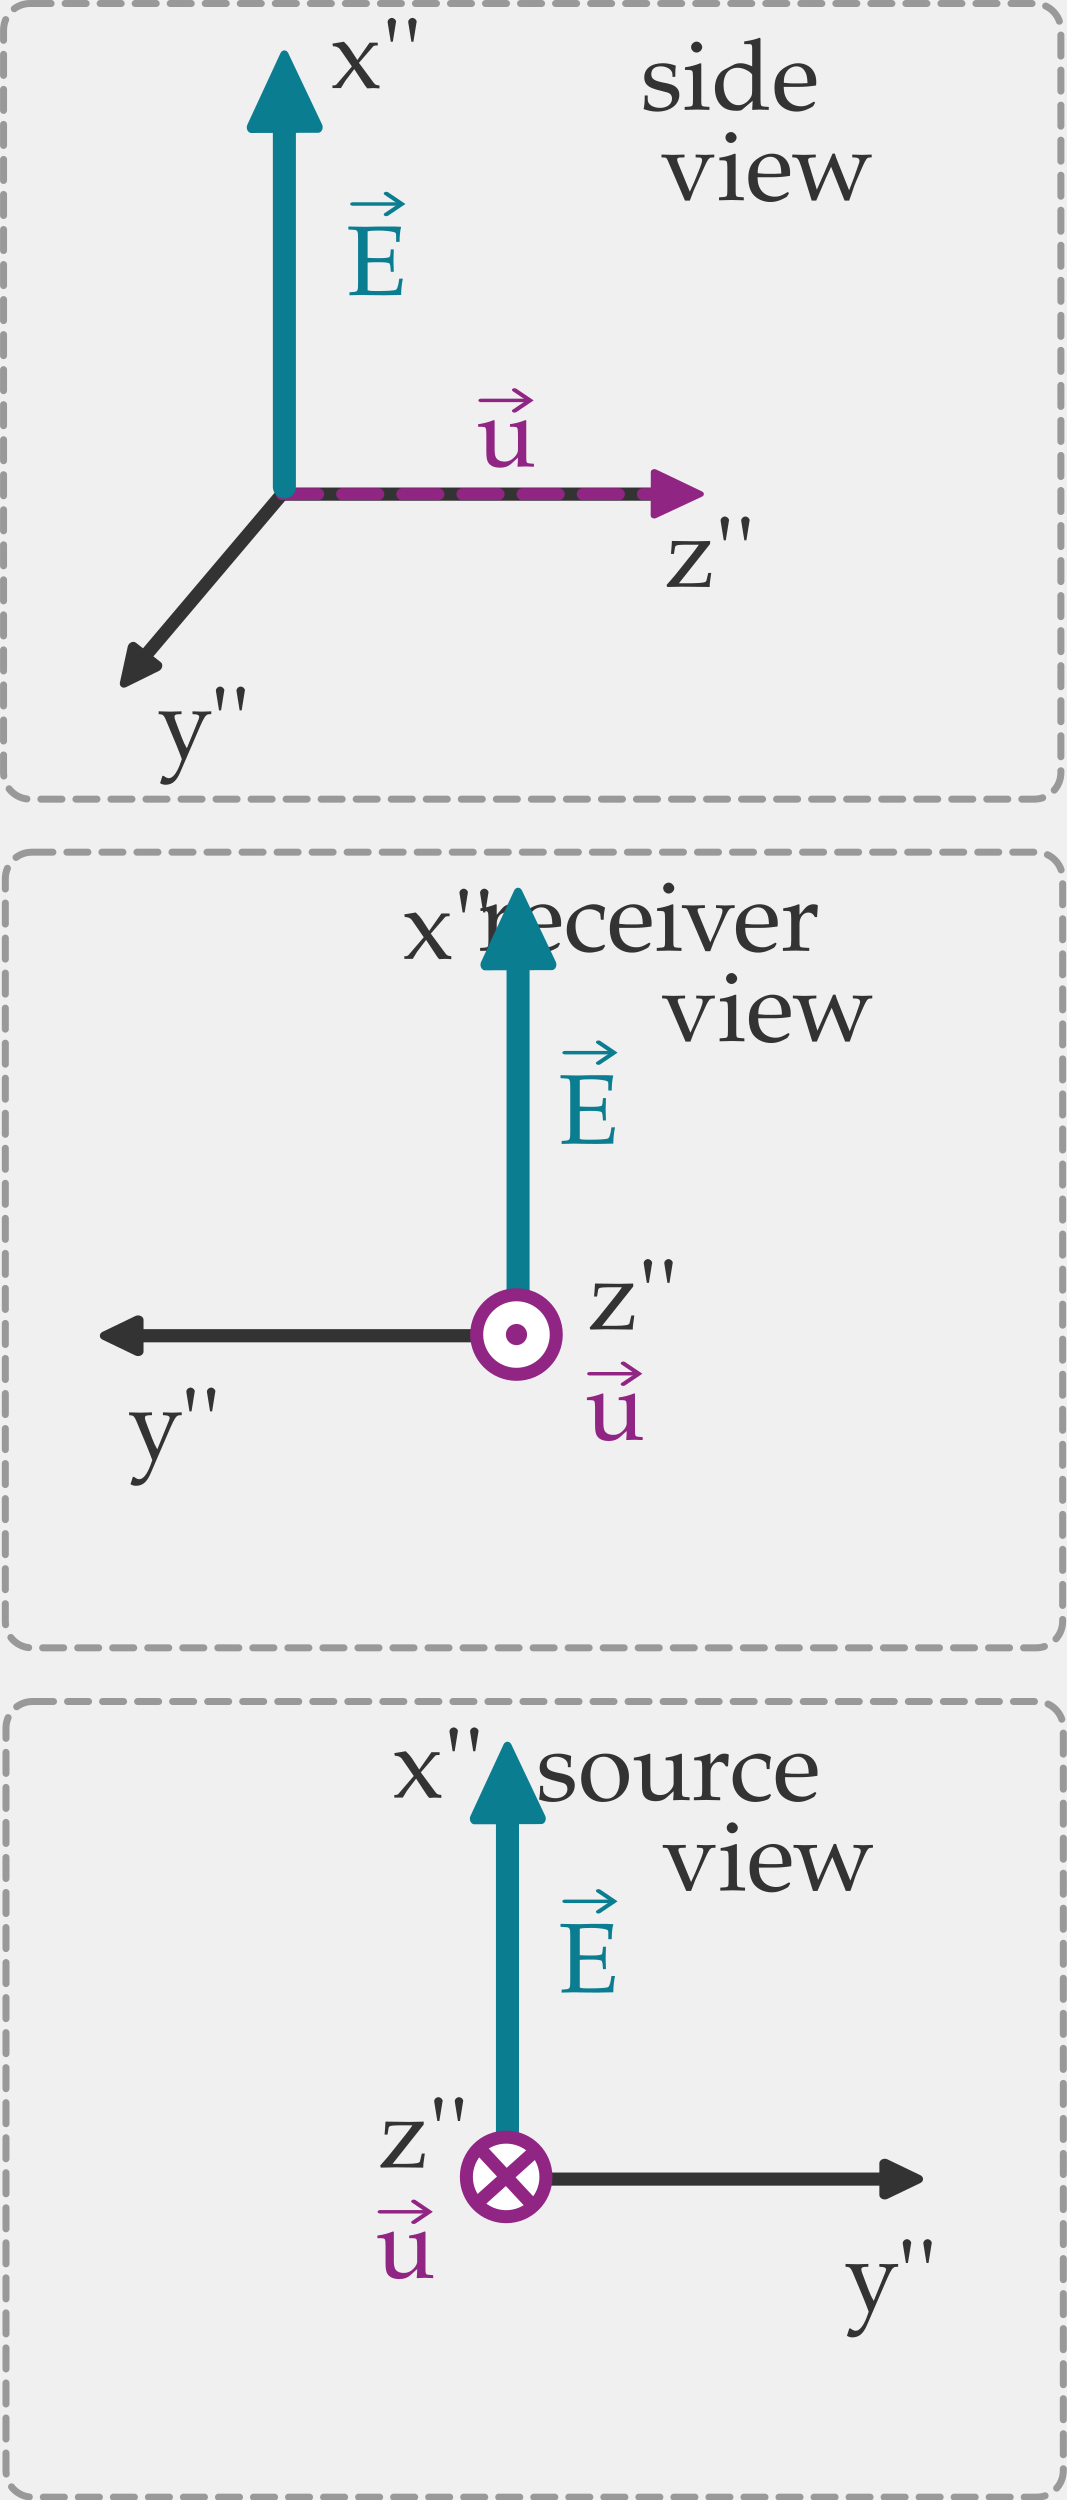
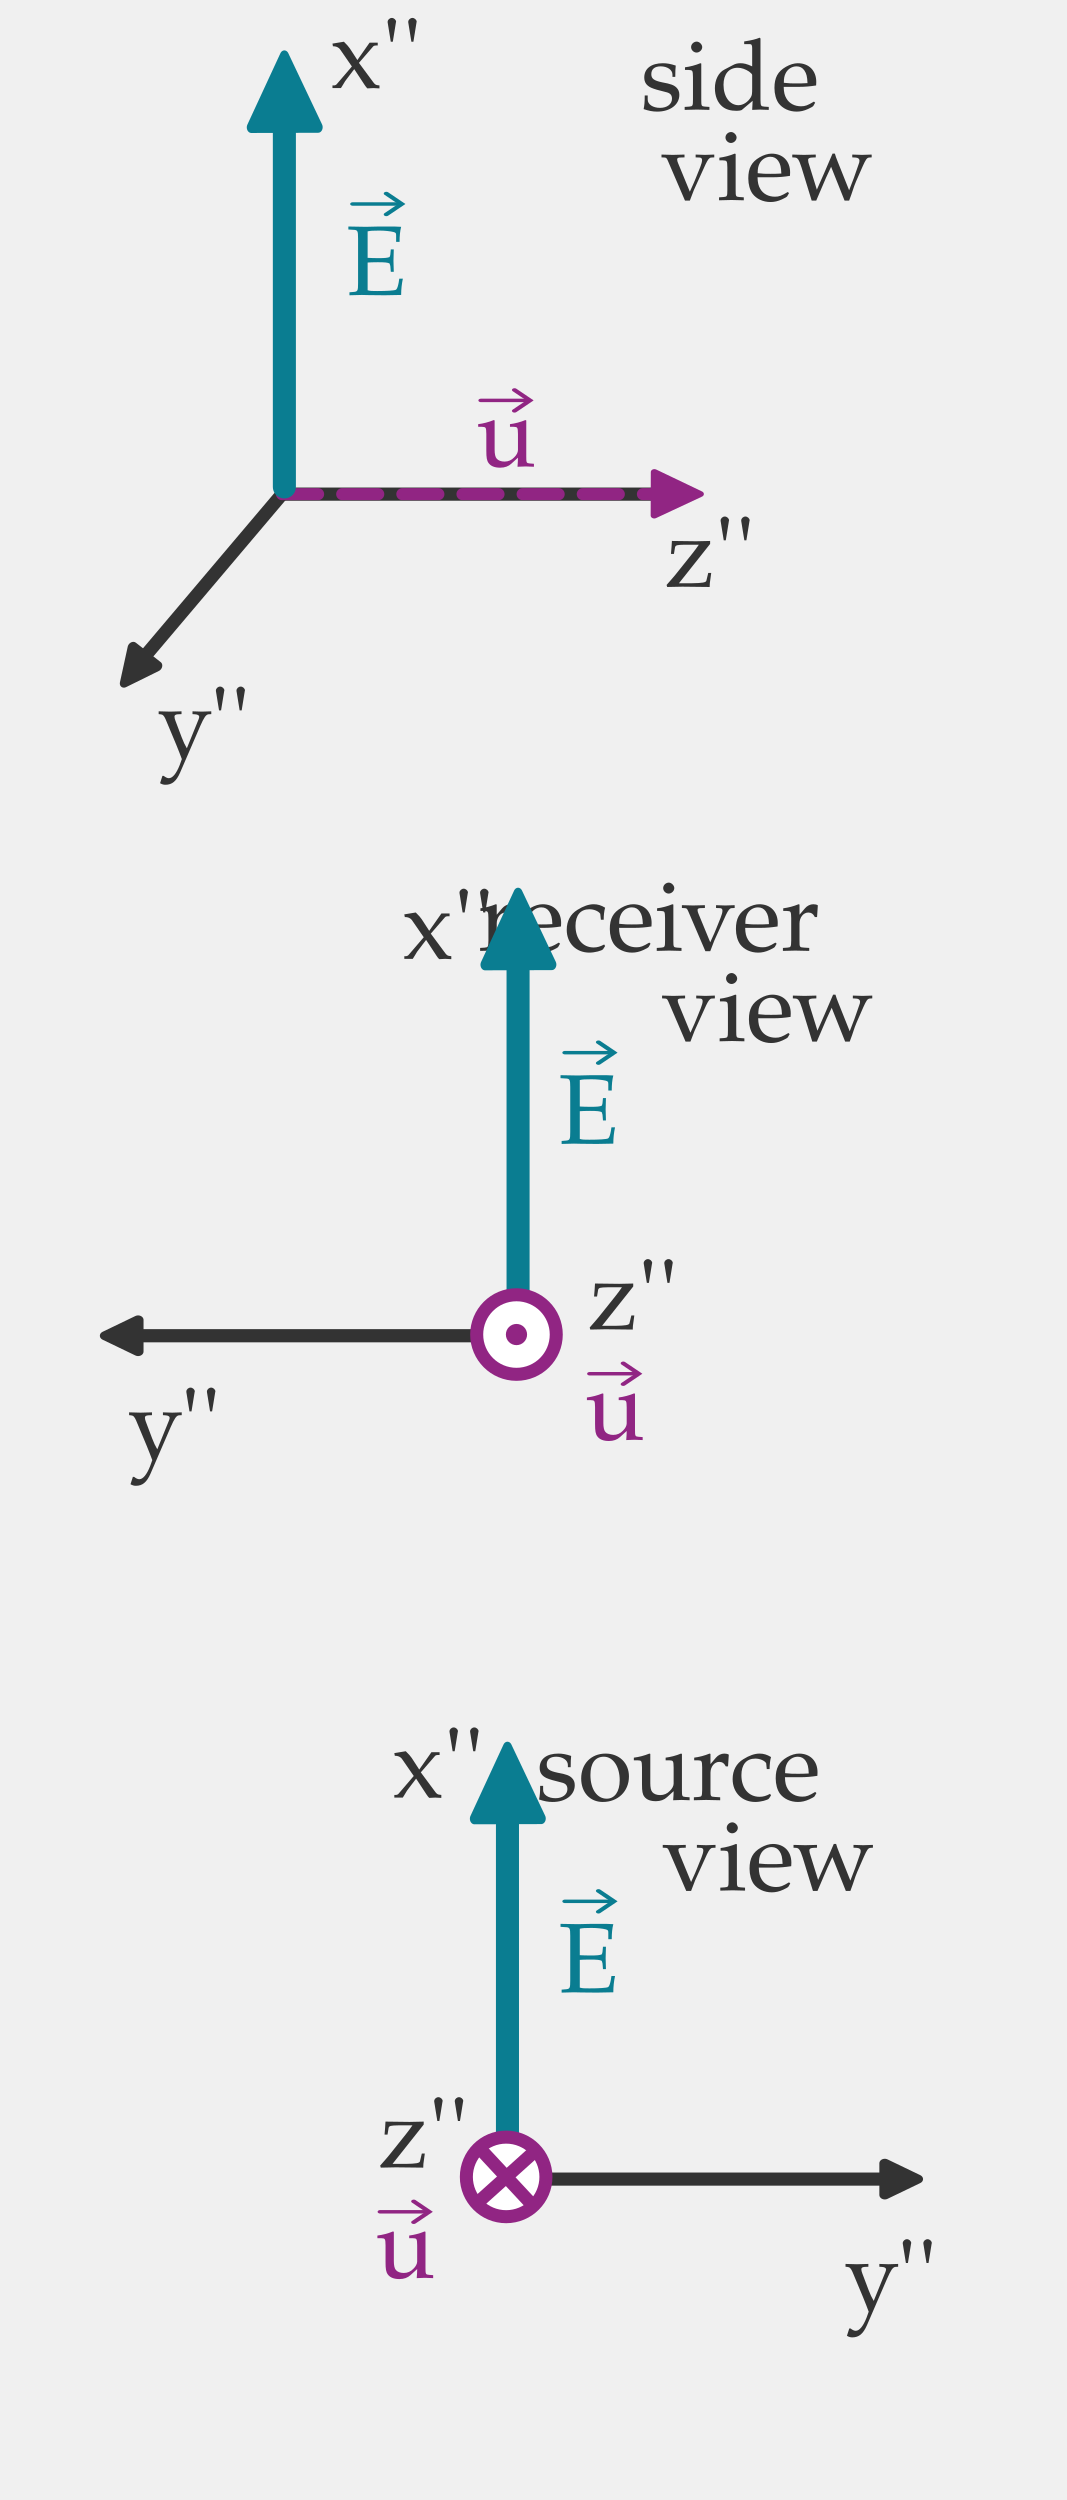
<svg xmlns="http://www.w3.org/2000/svg" width="402.009" height="942.648" viewBox="0 0 106.365 249.409" version="1.1" id="svg5" xml:space="preserve">
  <defs id="defs2">
    <linearGradient x1="0" y1="0" x2="1" y2="0" gradientUnits="userSpaceOnUse" gradientTransform="matrix(16.69162,94.66286,94.66286,-16.69162,472.2319,256.9422)" spreadMethod="pad" id="linearGradient32">
      <stop style="stop-opacity:1;stop-color:#e11d34" offset="0" id="stop24" />
      <stop style="stop-opacity:1;stop-color:#e11d34" offset="0.1" id="stop26" />
      <stop style="stop-opacity:1;stop-color:#302efe" offset="0.9" id="stop28" />
      <stop style="stop-opacity:1;stop-color:#302efe" offset="1" id="stop30" />
    </linearGradient>
    <clipPath clipPathUnits="userSpaceOnUse" id="clipPath42">
      <path d="M 0,595.276 H 841.89 V 0 H 0 Z" id="path40" />
    </clipPath>
    <clipPath clipPathUnits="userSpaceOnUse" id="clipPath42-7">
      <path d="M 0,595.276 H 841.89 V 0 H 0 Z" id="path40-1" />
    </clipPath>
    <clipPath clipPathUnits="userSpaceOnUse" id="clipPath42-6">
      <path d="M 0,595.276 H 841.89 V 0 H 0 Z" id="path40-15" />
    </clipPath>
    <clipPath clipPathUnits="userSpaceOnUse" id="clipPath42-9">
      <path d="M 0,595.276 H 841.89 V 0 H 0 Z" id="path40-4" />
    </clipPath>
  </defs>
  <g id="layer1" transform="translate(0.3559135,0.3500189)">
    <g id="g1958" transform="translate(9.260417,1.322918)">
      <path style="fill:none;stroke:#333333;stroke-width:1.314;stroke-linecap:round;stroke-linejoin:round" d="M 18.521,9.26 V 47.625 l 38.365,10e-7" id="path1619" />
      <path style="fill:none;stroke:#333333;stroke-width:1.314;stroke-linecap:round;stroke-linejoin:round" d="M 18.521,47.625 3.969,64.823" id="path1729" />
      <path style="fill:#333333;fill-opacity:1;stroke:#333333;stroke-width:1.314;stroke-linecap:round;stroke-linejoin:round" id="path1835" d="m 15.875,6.615 2.291,3.969 -4.583,0 z" transform="matrix(0.6880716,0,0,0.8249456,7.603137,1.10841)" />
      <path style="fill:#333333;fill-opacity:1;stroke:#333333;stroke-width:1.314;stroke-linecap:round;stroke-linejoin:round" id="path1835-3" d="m 15.875,6.615 2.291,3.969 -4.583,0 z" transform="matrix(0,0.6880716,-0.8249456,0,64.98792,36.70186)" />
      <path style="fill:#333333;fill-opacity:1;stroke:#333333;stroke-width:1.314;stroke-linecap:round;stroke-linejoin:round" id="path1835-3-6" d="m 15.875,6.615 2.291,3.969 -4.583,0 z" transform="matrix(-0.5420221,-0.4238568,0.5081721,-0.6498433,8.068556,77.44777)" />
    </g>
    <text xml:space="preserve" style="font-size:9.878px;font-family:'URW Gothic';-inkscape-font-specification:'URW Gothic';fill:#333333;fill-opacity:1;stroke:none;stroke-width:1.314;stroke-linecap:round;stroke-linejoin:round" x="65.988" y="58.179" id="text2014">
      <tspan id="tspan2012" style="font-style:normal;font-variant:normal;font-weight:normal;font-stretch:normal;font-family:P052;-inkscape-font-specification:P052;stroke:none;stroke-width:1.314" x="65.988" y="58.179">z''</tspan>
    </text>
    <text xml:space="preserve" style="font-size:9.878px;font-family:'URW Gothic';-inkscape-font-specification:'URW Gothic';fill:#333333;fill-opacity:1;stroke:none;stroke-width:1.314;stroke-linecap:round;stroke-linejoin:round" x="15.346" y="75.142" id="text2014-4">
      <tspan id="tspan2012-9" style="font-style:normal;font-variant:normal;font-weight:normal;font-stretch:normal;font-family:P052;-inkscape-font-specification:P052;stroke:none;stroke-width:1.314" x="15.346" y="75.142">y''</tspan>
    </text>
    <text xml:space="preserve" style="font-size:9.878px;font-family:'URW Gothic';-inkscape-font-specification:'URW Gothic';fill:#333333;fill-opacity:1;stroke:none;stroke-width:1.314;stroke-linecap:round;stroke-linejoin:round" x="32.611" y="8.437" id="text2014-4-2">
      <tspan id="tspan2012-9-0" style="font-style:normal;font-variant:normal;font-weight:normal;font-stretch:normal;font-family:P052;-inkscape-font-specification:P052;stroke:none;stroke-width:1.314" x="32.611" y="8.437">x''</tspan>
    </text>
    <g id="g8746" transform="translate(-1.322917,27.78125)">
      <text xml:space="preserve" style="font-size:9.878px;font-family:'URW Gothic';-inkscape-font-specification:'URW Gothic';fill:#912583;fill-opacity:1;stroke:none;stroke-width:1.314;stroke-linecap:round;stroke-linejoin:round" x="48.501" y="18.402" id="text2014-49">
        <tspan id="tspan2012-0" style="font-style:normal;font-variant:normal;font-weight:normal;font-stretch:normal;font-family:P052;-inkscape-font-specification:P052;fill:#912583;fill-opacity:1;stroke:none;stroke-width:1.314" x="48.501" y="18.402">u</tspan>
      </text>
      <g id="path8182" transform="matrix(1,0,0,0.6766035,6.5166667e-5,3.50921)" style="stroke-width:1.216;stroke-dasharray:none">
        <path style="color:#000000;fill:#912583;stroke-width:1.216;stroke-linecap:round;stroke-linejoin:round;stroke-dasharray:none" d="m 48.948,12.277 h 4.763 v 0" id="path8735" />
        <path style="color:#000000;fill:#912583;stroke-width:1.216;stroke-linecap:round;stroke-linejoin:round;stroke-dasharray:none" d="m 48.947,12.02 a 0.257,0.257 0 0 0 -0.256,0.258 0.257,0.257 0 0 0 0.256,0.256 h 4.764 a 0.257,0.257 0 0 0 0.256,-0.256 0.257,0.257 0 0 0 -0.256,-0.258 z" id="path8737" />
        <g id="g8727" style="stroke-width:1.216;stroke-dasharray:none">
          <path style="color:#000000;fill:#912583;stroke-width:1.216;stroke-linecap:round;stroke-dasharray:none" d="m 52.297,10.479 a 0.257,0.257 0 0 0 -0.182,0.074 0.257,0.257 0 0 0 0,0.363 l 1.359,1.361 -1.359,1.359 a 0.257,0.257 0 0 0 0,0.363 0.257,0.257 0 0 0 0.363,0 l 1.725,-1.723 -1.725,-1.725 a 0.257,0.257 0 0 0 -0.182,-0.074 z" id="path8729" />
        </g>
      </g>
    </g>
    <g id="g9018" transform="translate(39.69695,69.11961)">
      <path style="fill:#912583;fill-opacity:1;stroke:#912583;stroke-width:1;stroke-linecap:round;stroke-linejoin:round;stroke-dasharray:none;stroke-opacity:1" id="path9014" d="m 34.66,10.319 -7.389,0.033 3.666,-6.416 z" transform="matrix(-0.00508474,0.5868369,-0.7163027,-0.00620651,32.78576,-38.31386)" />
    </g>
    <path style="fill:#912583;fill-opacity:1;stroke:#912583;stroke-width:1.2;stroke-linecap:round;stroke-linejoin:round;stroke-dasharray:3.6, 2.4;stroke-dashoffset:0;stroke-opacity:1" d="M 27.781,48.948 H 67.469" id="path13570" />
    <text xml:space="preserve" style="font-size:9.878px;line-height:0.9;font-family:'URW Gothic';-inkscape-font-specification:'URW Gothic';fill:#333333;fill-opacity:1;stroke:none;stroke-width:1.314;stroke-linecap:round;stroke-linejoin:round" x="100.542" y="10.583" id="text2014-4-2-8">
      <tspan id="tspan2012-9-0-5" style="font-style:normal;font-variant:normal;font-weight:normal;font-stretch:normal;font-family:P052;-inkscape-font-specification:P052;text-align:end;text-anchor:end;stroke:none;stroke-width:1.314" x="100.542" y="10.583">side</tspan>
      <tspan style="font-style:normal;font-variant:normal;font-weight:normal;font-stretch:normal;font-family:P052;-inkscape-font-specification:P052;text-align:end;text-anchor:end;stroke:none;stroke-width:1.314" x="100.542" y="19.602" id="tspan19138">view</tspan>
    </text>
-     <rect style="fill:none;fill-opacity:1;stroke:#999999;stroke-width:0.699;stroke-linecap:round;stroke-linejoin:round;stroke-dasharray:2.097, 1.398;stroke-dashoffset:0;stroke-opacity:1" id="rect19192" width="105.483" height="79.376" x="-0.001" y="-0.001" ry="2.646" />
    <g id="g1958-1" transform="matrix(-1,0,0,1,69.67887,85.28385)">
      <path style="fill:none;stroke:#333333;stroke-width:1.314;stroke-linecap:round;stroke-linejoin:round" d="M 18.521,9.26 V 47.625 l 38.365,10e-7" id="path1619-1" />
      <path style="fill:#333333;fill-opacity:1;stroke:#333333;stroke-width:1.314;stroke-linecap:round;stroke-linejoin:round" id="path1835-9" d="m 15.875,6.615 2.291,3.969 -4.583,0 z" transform="matrix(0.6880716,0,0,0.8249456,7.603137,1.10841)" />
      <path style="fill:#333333;fill-opacity:1;stroke:#333333;stroke-width:1.314;stroke-linecap:round;stroke-linejoin:round" id="path1835-3-8" d="m 15.875,6.615 2.291,3.969 -4.583,0 z" transform="matrix(0,0.6880716,-0.8249456,0,64.98792,36.70186)" />
    </g>
    <text xml:space="preserve" style="font-size:9.878px;font-family:'URW Gothic';-inkscape-font-specification:'URW Gothic';fill:#333333;fill-opacity:1;stroke:none;stroke-width:1.314;stroke-linecap:round;stroke-linejoin:round" x="58.315" y="132.262" id="text2014-8">
      <tspan id="tspan2012-1" style="font-style:normal;font-variant:normal;font-weight:normal;font-stretch:normal;font-family:P052;-inkscape-font-specification:P052;stroke:none;stroke-width:1.314" x="58.315" y="132.262">z''</tspan>
    </text>
    <text xml:space="preserve" style="font-size:9.878px;font-family:'URW Gothic';-inkscape-font-specification:'URW Gothic';fill:#333333;fill-opacity:1;stroke:none;stroke-width:1.314;stroke-linecap:round;stroke-linejoin:round" x="12.397" y="145.08" id="text2014-4-0">
      <tspan id="tspan2012-9-3" style="font-style:normal;font-variant:normal;font-weight:normal;font-stretch:normal;font-family:P052;-inkscape-font-specification:P052;stroke:none;stroke-width:1.314" x="12.397" y="145.08">y''</tspan>
    </text>
    <text xml:space="preserve" style="font-size:9.878px;font-family:'URW Gothic';-inkscape-font-specification:'URW Gothic';fill:#333333;fill-opacity:1;stroke:none;stroke-width:1.314;stroke-linecap:round;stroke-linejoin:round" x="39.776" y="95.308" id="text2014-4-2-0">
      <tspan id="tspan2012-9-0-4" style="font-style:normal;font-variant:normal;font-weight:normal;font-stretch:normal;font-family:P052;-inkscape-font-specification:P052;stroke:none;stroke-width:1.314" x="39.776" y="95.308">x''</tspan>
    </text>
    <g id="g8746-4" transform="translate(9.525003,124.8833)">
      <text xml:space="preserve" style="font-size:9.878px;font-family:'URW Gothic';-inkscape-font-specification:'URW Gothic';fill:#912583;fill-opacity:1;stroke:none;stroke-width:1.314;stroke-linecap:round;stroke-linejoin:round" x="48.501" y="18.402" id="text2014-49-4">
        <tspan id="tspan2012-0-4" style="font-style:normal;font-variant:normal;font-weight:normal;font-stretch:normal;font-family:P052;-inkscape-font-specification:P052;fill:#912583;fill-opacity:1;stroke:none;stroke-width:1.314" x="48.501" y="18.402">u</tspan>
      </text>
      <g id="path8182-7" transform="matrix(1,0,0,0.6766035,6.5166667e-5,3.50921)" style="stroke-width:1.216;stroke-dasharray:none">
        <path style="color:#000000;fill:#912583;stroke-width:1.216;stroke-linecap:round;stroke-linejoin:round;stroke-dasharray:none" d="m 48.948,12.277 h 4.763 v 0" id="path8735-6" />
        <path style="color:#000000;fill:#912583;stroke-width:1.216;stroke-linecap:round;stroke-linejoin:round;stroke-dasharray:none" d="m 48.947,12.02 a 0.257,0.257 0 0 0 -0.256,0.258 0.257,0.257 0 0 0 0.256,0.256 h 4.764 a 0.257,0.257 0 0 0 0.256,-0.256 0.257,0.257 0 0 0 -0.256,-0.258 z" id="path8737-3" />
        <g id="g8727-1" style="stroke-width:1.216;stroke-dasharray:none">
          <path style="color:#000000;fill:#912583;stroke-width:1.216;stroke-linecap:round;stroke-dasharray:none" d="m 52.297,10.479 a 0.257,0.257 0 0 0 -0.182,0.074 0.257,0.257 0 0 0 0,0.363 l 1.359,1.361 -1.359,1.359 a 0.257,0.257 0 0 0 0,0.363 0.257,0.257 0 0 0 0.363,0 l 1.725,-1.723 -1.725,-1.725 a 0.257,0.257 0 0 0 -0.182,-0.074 z" id="path8729-7" />
        </g>
      </g>
    </g>
-     <rect style="fill:none;fill-opacity:1;stroke:#999999;stroke-width:0.699;stroke-linecap:round;stroke-linejoin:round;stroke-dasharray:2.097, 1.398;stroke-dashoffset:0;stroke-opacity:1" id="rect19192-5" width="105.483" height="79.376" x="0.175" y="84.667" ry="2.646" />
    <text xml:space="preserve" style="font-size:9.878px;line-height:0.9;font-family:'URW Gothic';-inkscape-font-specification:'URW Gothic';fill:#333333;fill-opacity:1;stroke:none;stroke-width:1.314;stroke-linecap:round;stroke-linejoin:round" x="100.602" y="94.484" id="text2014-4-2-8-5">
      <tspan id="tspan2012-9-0-5-9" style="font-style:normal;font-variant:normal;font-weight:normal;font-stretch:normal;font-family:P052;-inkscape-font-specification:P052;text-align:end;text-anchor:end;stroke:none;stroke-width:1.314" x="100.602" y="94.484">receiver</tspan>
      <tspan style="font-style:normal;font-variant:normal;font-weight:normal;font-stretch:normal;font-family:P052;-inkscape-font-specification:P052;text-align:end;text-anchor:end;stroke:none;stroke-width:1.314" x="100.602" y="103.502" id="tspan19138-7">view</tspan>
    </text>
    <g id="g19510-5" style="fill:#0a7d91;fill-opacity:1;stroke:#0a7d91;stroke-opacity:1" transform="matrix(0,-1,-1,0,93.51283,87.04929)">
      <g id="g9018-0-3" transform="matrix(1.552418,0,0,1.537739,-47.99656,73.22098)" style="fill:#0a7d91;fill-opacity:1;stroke:#0a7d91;stroke-opacity:1">
        <path style="fill:#0a7d91;fill-opacity:1;stroke:#0a7d91;stroke-width:1;stroke-linecap:round;stroke-linejoin:round;stroke-dasharray:none;stroke-opacity:1" id="path9014-9-8" d="m 34.66,10.319 -7.389,0.033 3.666,-6.416 z" transform="matrix(-0.00508474,0.5868369,-0.7163027,-0.00620651,32.78576,-38.31386)" />
      </g>
      <path style="fill:#0a7d91;fill-opacity:1;stroke:#0a7d91;stroke-width:2.3;stroke-linecap:round;stroke-linejoin:round;stroke-dasharray:none;stroke-dashoffset:0;stroke-opacity:1" d="M -44.713,42.184 H -5.026" id="path13570-6-8" />
    </g>
    <g id="g21207" transform="translate(-2.420084,-1.499483)">
      <circle style="fill:#ffffff;fill-opacity:1;stroke:#912583;stroke-width:1.3;stroke-linecap:round;stroke-linejoin:round;stroke-dasharray:none;stroke-dashoffset:0;stroke-opacity:1" id="path20890" cx="53.59" cy="134.288" r="3.969" />
      <circle style="fill:#912583;fill-opacity:1;stroke:none;stroke-width:5.2;stroke-linecap:round;stroke-linejoin:round;stroke-dasharray:none;stroke-dashoffset:0;stroke-opacity:1" id="path21151" cx="53.59" cy="134.288" r="1.058" />
    </g>
    <g id="g1958-1-0" transform="translate(31.65654,169.4214)">
      <path style="fill:none;stroke:#333333;stroke-width:1.314;stroke-linecap:round;stroke-linejoin:round" d="M 18.521,9.26 V 47.625 l 38.365,10e-7" id="path1619-1-5" />
      <path style="fill:#333333;fill-opacity:1;stroke:#333333;stroke-width:1.314;stroke-linecap:round;stroke-linejoin:round" id="path1835-9-9" d="m 15.875,6.615 2.291,3.969 -4.583,0 z" transform="matrix(0.6880716,0,0,0.8249456,7.603137,1.10841)" />
      <path style="fill:#333333;fill-opacity:1;stroke:#333333;stroke-width:1.314;stroke-linecap:round;stroke-linejoin:round" id="path1835-3-8-4" d="m 15.875,6.615 2.291,3.969 -4.583,0 z" transform="matrix(0,0.6880716,-0.8249456,0,64.98792,36.70186)" />
    </g>
    <text xml:space="preserve" style="font-size:9.878px;font-family:'URW Gothic';-inkscape-font-specification:'URW Gothic';fill:#333333;fill-opacity:1;stroke:none;stroke-width:1.314;stroke-linecap:round;stroke-linejoin:round" x="37.413" y="215.87" id="text2014-8-6">
      <tspan id="tspan2012-1-9" style="font-style:normal;font-variant:normal;font-weight:normal;font-stretch:normal;font-family:P052;-inkscape-font-specification:P052;stroke:none;stroke-width:1.314" x="37.413" y="215.87">z''</tspan>
    </text>
    <text xml:space="preserve" style="font-size:9.878px;font-family:'URW Gothic';-inkscape-font-specification:'URW Gothic';fill:#333333;fill-opacity:1;stroke:none;stroke-width:1.314;stroke-linecap:round;stroke-linejoin:round" x="83.872" y="230.038" id="text2014-4-0-2">
      <tspan id="tspan2012-9-3-2" style="font-style:normal;font-variant:normal;font-weight:normal;font-stretch:normal;font-family:P052;-inkscape-font-specification:P052;stroke:none;stroke-width:1.314" x="83.872" y="230.038">y''</tspan>
    </text>
    <text xml:space="preserve" style="font-size:9.878px;font-family:'URW Gothic';-inkscape-font-specification:'URW Gothic';fill:#333333;fill-opacity:1;stroke:none;stroke-width:1.314;stroke-linecap:round;stroke-linejoin:round" x="38.783" y="178.983" id="text2014-4-2-0-4">
      <tspan id="tspan2012-9-0-4-7" style="font-style:normal;font-variant:normal;font-weight:normal;font-stretch:normal;font-family:P052;-inkscape-font-specification:P052;stroke:none;stroke-width:1.314" x="38.783" y="178.983">x''</tspan>
    </text>
    <g id="g8746-4-7" transform="translate(-11.37708,208.4915)">
      <text xml:space="preserve" style="font-size:9.878px;font-family:'URW Gothic';-inkscape-font-specification:'URW Gothic';fill:#912583;fill-opacity:1;stroke:none;stroke-width:1.314;stroke-linecap:round;stroke-linejoin:round" x="48.501" y="18.402" id="text2014-49-4-5">
        <tspan id="tspan2012-0-4-4" style="font-style:normal;font-variant:normal;font-weight:normal;font-stretch:normal;font-family:P052;-inkscape-font-specification:P052;fill:#912583;fill-opacity:1;stroke:none;stroke-width:1.314" x="48.501" y="18.402">u</tspan>
      </text>
      <g id="path8182-7-8" transform="matrix(1,0,0,0.6766035,6.5166667e-5,3.50921)" style="stroke-width:1.216;stroke-dasharray:none">
        <path style="color:#000000;fill:#912583;stroke-width:1.216;stroke-linecap:round;stroke-linejoin:round;stroke-dasharray:none" d="m 48.948,12.277 h 4.763 v 0" id="path8735-6-1" />
        <path style="color:#000000;fill:#912583;stroke-width:1.216;stroke-linecap:round;stroke-linejoin:round;stroke-dasharray:none" d="m 48.947,12.02 a 0.257,0.257 0 0 0 -0.256,0.258 0.257,0.257 0 0 0 0.256,0.256 h 4.764 a 0.257,0.257 0 0 0 0.256,-0.256 0.257,0.257 0 0 0 -0.256,-0.258 z" id="path8737-3-2" />
        <g id="g8727-1-8" style="stroke-width:1.216;stroke-dasharray:none">
          <path style="color:#000000;fill:#912583;stroke-width:1.216;stroke-linecap:round;stroke-dasharray:none" d="m 52.297,10.479 a 0.257,0.257 0 0 0 -0.182,0.074 0.257,0.257 0 0 0 0,0.363 l 1.359,1.361 -1.359,1.359 a 0.257,0.257 0 0 0 0,0.363 0.257,0.257 0 0 0 0.363,0 l 1.725,-1.723 -1.725,-1.725 a 0.257,0.257 0 0 0 -0.182,-0.074 z" id="path8729-7-9" />
        </g>
      </g>
    </g>
-     <rect style="fill:none;fill-opacity:1;stroke:#999999;stroke-width:0.699;stroke-linecap:round;stroke-linejoin:round;stroke-dasharray:2.097, 1.398;stroke-dashoffset:0;stroke-opacity:1" id="rect19192-5-3" width="105.483" height="79.376" x="0.241" y="169.399" ry="2.646" />
    <text xml:space="preserve" style="font-size:9.878px;line-height:0.9;font-family:'URW Gothic';-inkscape-font-specification:'URW Gothic';fill:#333333;fill-opacity:1;stroke:none;stroke-width:1.314;stroke-linecap:round;stroke-linejoin:round" x="100.668" y="179.216" id="text2014-4-2-8-5-6">
      <tspan id="tspan2012-9-0-5-9-8" style="font-style:normal;font-variant:normal;font-weight:normal;font-stretch:normal;font-family:P052;-inkscape-font-specification:P052;text-align:end;text-anchor:end;stroke:none;stroke-width:1.314" x="100.668" y="179.216">source</tspan>
      <tspan style="font-style:normal;font-variant:normal;font-weight:normal;font-stretch:normal;font-family:P052;-inkscape-font-specification:P052;text-align:end;text-anchor:end;stroke:none;stroke-width:1.314" x="100.668" y="188.235" id="tspan19138-7-0">view</tspan>
    </text>
    <g id="g19510-5-9" style="fill:#0a7d91;fill-opacity:1;stroke:#0a7d91;stroke-opacity:1" transform="matrix(0,-1,-1,0,92.45449,172.2451)">
      <g id="g9018-0-3-0" transform="matrix(1.552418,0,0,1.537739,-47.99656,73.22098)" style="fill:#0a7d91;fill-opacity:1;stroke:#0a7d91;stroke-opacity:1">
        <path style="fill:#0a7d91;fill-opacity:1;stroke:#0a7d91;stroke-width:1;stroke-linecap:round;stroke-linejoin:round;stroke-dasharray:none;stroke-opacity:1" id="path9014-9-8-8" d="m 34.66,10.319 -7.389,0.033 3.666,-6.416 z" transform="matrix(-0.00508474,0.5868369,-0.7163027,-0.00620651,32.78576,-38.31386)" />
      </g>
      <path style="fill:#0a7d91;fill-opacity:1;stroke:#0a7d91;stroke-width:2.3;stroke-linecap:round;stroke-linejoin:round;stroke-dasharray:none;stroke-dashoffset:0;stroke-opacity:1" d="M -44.713,42.184 H -5.026" id="path13570-6-8-1" />
    </g>
    <g id="g21207-1-0" transform="translate(-13.90208,86.63958)">
      <g id="g22308" transform="translate(10.45104,-4.101039)">
        <circle style="fill:#ffffff;fill-opacity:1;stroke:#912583;stroke-width:1.3;stroke-linecap:round;stroke-linejoin:round;stroke-dasharray:none;stroke-dashoffset:0;stroke-opacity:1" id="path20890-1-6" cx="53.59" cy="134.288" r="3.969" />
        <path style="fill:#912583;fill-opacity:1;stroke:#912583;stroke-width:1.3;stroke-linecap:butt;stroke-linejoin:round;stroke-dasharray:none;stroke-dashoffset:0;stroke-opacity:1" d="m 50.894,131.377 5.656,6.085" id="path22276" />
        <path style="fill:#912583;fill-opacity:1;stroke:#912583;stroke-width:1.3;stroke-linecap:butt;stroke-linejoin:round;stroke-dasharray:none;stroke-dashoffset:0;stroke-opacity:1" d="m 56.546,131.642 -6.177,5.556" id="path22276-9" />
      </g>
    </g>
    <g id="g19510-5-3" style="fill:#0a7d91;fill-opacity:1;stroke:#0a7d91;stroke-opacity:1" transform="matrix(0,-1,-1,0,70.198,3.513166)">
      <g id="g9018-0-3-1" transform="matrix(1.552418,0,0,1.537739,-47.99656,73.22098)" style="fill:#0a7d91;fill-opacity:1;stroke:#0a7d91;stroke-opacity:1">
        <path style="fill:#0a7d91;fill-opacity:1;stroke:#0a7d91;stroke-width:1;stroke-linecap:round;stroke-linejoin:round;stroke-dasharray:none;stroke-opacity:1" id="path9014-9-8-1" d="m 34.66,10.319 -7.389,0.033 3.666,-6.416 z" transform="matrix(-0.00508474,0.5868369,-0.7163027,-0.00620651,32.78576,-38.31386)" />
      </g>
      <path style="fill:#0a7d91;fill-opacity:1;stroke:#0a7d91;stroke-width:2.3;stroke-linecap:round;stroke-linejoin:round;stroke-dasharray:none;stroke-dashoffset:0;stroke-opacity:1" d="M -44.713,42.184 H -5.026" id="path13570-6-8-0" />
    </g>
    <text xml:space="preserve" style="font-size:9.878px;line-height:0.9;font-family:'URW Gothic';-inkscape-font-specification:'URW Gothic';fill:#333333;fill-opacity:1;stroke:none;stroke-width:1.314;stroke-linecap:round;stroke-linejoin:round" x="89.112" y="41.567" id="text2014-4-2-8-3">
      <tspan style="font-style:normal;font-variant:normal;font-weight:normal;font-stretch:normal;font-family:P052;-inkscape-font-specification:P052;text-align:end;text-anchor:end;stroke:none;stroke-width:1.314" x="89.112" y="41.567" id="tspan19138-0" />
    </text>
    <g id="g8746-3" transform="translate(-14.114,8.185007)" style="fill:#0a7d91;fill-opacity:1">
      <text xml:space="preserve" style="font-size:9.878px;font-family:'URW Gothic';-inkscape-font-specification:'URW Gothic';fill:#0a7d91;fill-opacity:1;stroke:none;stroke-width:1.314;stroke-linecap:round;stroke-linejoin:round" x="48.293" y="20.89" id="text2014-49-9">
        <tspan id="tspan2012-0-1" style="font-style:normal;font-variant:normal;font-weight:normal;font-stretch:normal;font-family:P052;-inkscape-font-specification:P052;fill:#0a7d91;fill-opacity:1;stroke:none;stroke-width:1.314" x="48.293" y="20.89">E</tspan>
      </text>
      <g id="path8182-9" transform="matrix(1,0,0,0.6766035,6.5166667e-5,3.50921)" style="fill:#0a7d91;fill-opacity:1;stroke-width:1.216;stroke-dasharray:none">
        <path style="color:#000000;fill:#0a7d91;fill-opacity:1;stroke-width:1.216;stroke-linecap:round;stroke-linejoin:round;stroke-dasharray:none" d="m 48.948,12.277 h 4.763 v 0" id="path8735-69" />
        <path style="color:#000000;fill:#0a7d91;fill-opacity:1;stroke-width:1.216;stroke-linecap:round;stroke-linejoin:round;stroke-dasharray:none" d="m 48.947,12.02 a 0.257,0.257 0 0 0 -0.256,0.258 0.257,0.257 0 0 0 0.256,0.256 h 4.764 a 0.257,0.257 0 0 0 0.256,-0.256 0.257,0.257 0 0 0 -0.256,-0.258 z" id="path8737-33" />
        <g id="g8727-8" style="fill:#0a7d91;fill-opacity:1;stroke-width:1.216;stroke-dasharray:none">
          <path style="color:#000000;fill:#0a7d91;fill-opacity:1;stroke-width:1.216;stroke-linecap:round;stroke-dasharray:none" d="m 52.297,10.479 a 0.257,0.257 0 0 0 -0.182,0.074 0.257,0.257 0 0 0 0,0.363 l 1.359,1.361 -1.359,1.359 a 0.257,0.257 0 0 0 0,0.363 0.257,0.257 0 0 0 0.363,0 l 1.725,-1.723 -1.725,-1.725 a 0.257,0.257 0 0 0 -0.182,-0.074 z" id="path8729-0" />
        </g>
      </g>
    </g>
    <g id="g8746-3-5" transform="translate(7.05267,92.85167)" style="fill:#0a7d91;fill-opacity:1">
      <text xml:space="preserve" style="font-size:9.878px;font-family:'URW Gothic';-inkscape-font-specification:'URW Gothic';fill:#0a7d91;fill-opacity:1;stroke:none;stroke-width:1.314;stroke-linecap:round;stroke-linejoin:round" x="48.293" y="20.89" id="text2014-49-9-6">
        <tspan id="tspan2012-0-1-6" style="font-style:normal;font-variant:normal;font-weight:normal;font-stretch:normal;font-family:P052;-inkscape-font-specification:P052;fill:#0a7d91;fill-opacity:1;stroke:none;stroke-width:1.314" x="48.293" y="20.89">E</tspan>
      </text>
      <g id="path8182-9-4" transform="matrix(1,0,0,0.6766035,6.5166667e-5,3.50921)" style="fill:#0a7d91;fill-opacity:1;stroke-width:1.216;stroke-dasharray:none">
        <path style="color:#000000;fill:#0a7d91;fill-opacity:1;stroke-width:1.216;stroke-linecap:round;stroke-linejoin:round;stroke-dasharray:none" d="m 48.948,12.277 h 4.763 v 0" id="path8735-69-0" />
        <path style="color:#000000;fill:#0a7d91;fill-opacity:1;stroke-width:1.216;stroke-linecap:round;stroke-linejoin:round;stroke-dasharray:none" d="m 48.947,12.02 a 0.257,0.257 0 0 0 -0.256,0.258 0.257,0.257 0 0 0 0.256,0.256 h 4.764 a 0.257,0.257 0 0 0 0.256,-0.256 0.257,0.257 0 0 0 -0.256,-0.258 z" id="path8737-33-0" />
        <g id="g8727-8-4" style="fill:#0a7d91;fill-opacity:1;stroke-width:1.216;stroke-dasharray:none">
          <path style="color:#000000;fill:#0a7d91;fill-opacity:1;stroke-width:1.216;stroke-linecap:round;stroke-dasharray:none" d="m 52.297,10.479 a 0.257,0.257 0 0 0 -0.182,0.074 0.257,0.257 0 0 0 0,0.363 l 1.359,1.361 -1.359,1.359 a 0.257,0.257 0 0 0 0,0.363 0.257,0.257 0 0 0 0.363,0 l 1.725,-1.723 -1.725,-1.725 a 0.257,0.257 0 0 0 -0.182,-0.074 z" id="path8729-0-6" />
        </g>
      </g>
    </g>
    <g id="g8746-3-2" transform="translate(7.05267,177.5183)" style="fill:#0a7d91;fill-opacity:1">
      <text xml:space="preserve" style="font-size:9.878px;font-family:'URW Gothic';-inkscape-font-specification:'URW Gothic';fill:#0a7d91;fill-opacity:1;stroke:none;stroke-width:1.314;stroke-linecap:round;stroke-linejoin:round" x="48.293" y="20.89" id="text2014-49-9-67">
        <tspan id="tspan2012-0-1-5" style="font-style:normal;font-variant:normal;font-weight:normal;font-stretch:normal;font-family:P052;-inkscape-font-specification:P052;fill:#0a7d91;fill-opacity:1;stroke:none;stroke-width:1.314" x="48.293" y="20.89">E</tspan>
      </text>
      <g id="path8182-9-6" transform="matrix(1,0,0,0.6766035,6.5166667e-5,3.50921)" style="fill:#0a7d91;fill-opacity:1;stroke-width:1.216;stroke-dasharray:none">
        <path style="color:#000000;fill:#0a7d91;fill-opacity:1;stroke-width:1.216;stroke-linecap:round;stroke-linejoin:round;stroke-dasharray:none" d="m 48.948,12.277 h 4.763 v 0" id="path8735-69-9" />
        <path style="color:#000000;fill:#0a7d91;fill-opacity:1;stroke-width:1.216;stroke-linecap:round;stroke-linejoin:round;stroke-dasharray:none" d="m 48.947,12.02 a 0.257,0.257 0 0 0 -0.256,0.258 0.257,0.257 0 0 0 0.256,0.256 h 4.764 a 0.257,0.257 0 0 0 0.256,-0.256 0.257,0.257 0 0 0 -0.256,-0.258 z" id="path8737-33-8" />
        <g id="g8727-8-7" style="fill:#0a7d91;fill-opacity:1;stroke-width:1.216;stroke-dasharray:none">
          <path style="color:#000000;fill:#0a7d91;fill-opacity:1;stroke-width:1.216;stroke-linecap:round;stroke-dasharray:none" d="m 52.297,10.479 a 0.257,0.257 0 0 0 -0.182,0.074 0.257,0.257 0 0 0 0,0.363 l 1.359,1.361 -1.359,1.359 a 0.257,0.257 0 0 0 0,0.363 0.257,0.257 0 0 0 0.363,0 l 1.725,-1.723 -1.725,-1.725 a 0.257,0.257 0 0 0 -0.182,-0.074 z" id="path8729-0-2" />
        </g>
      </g>
    </g>
  </g>
</svg>
